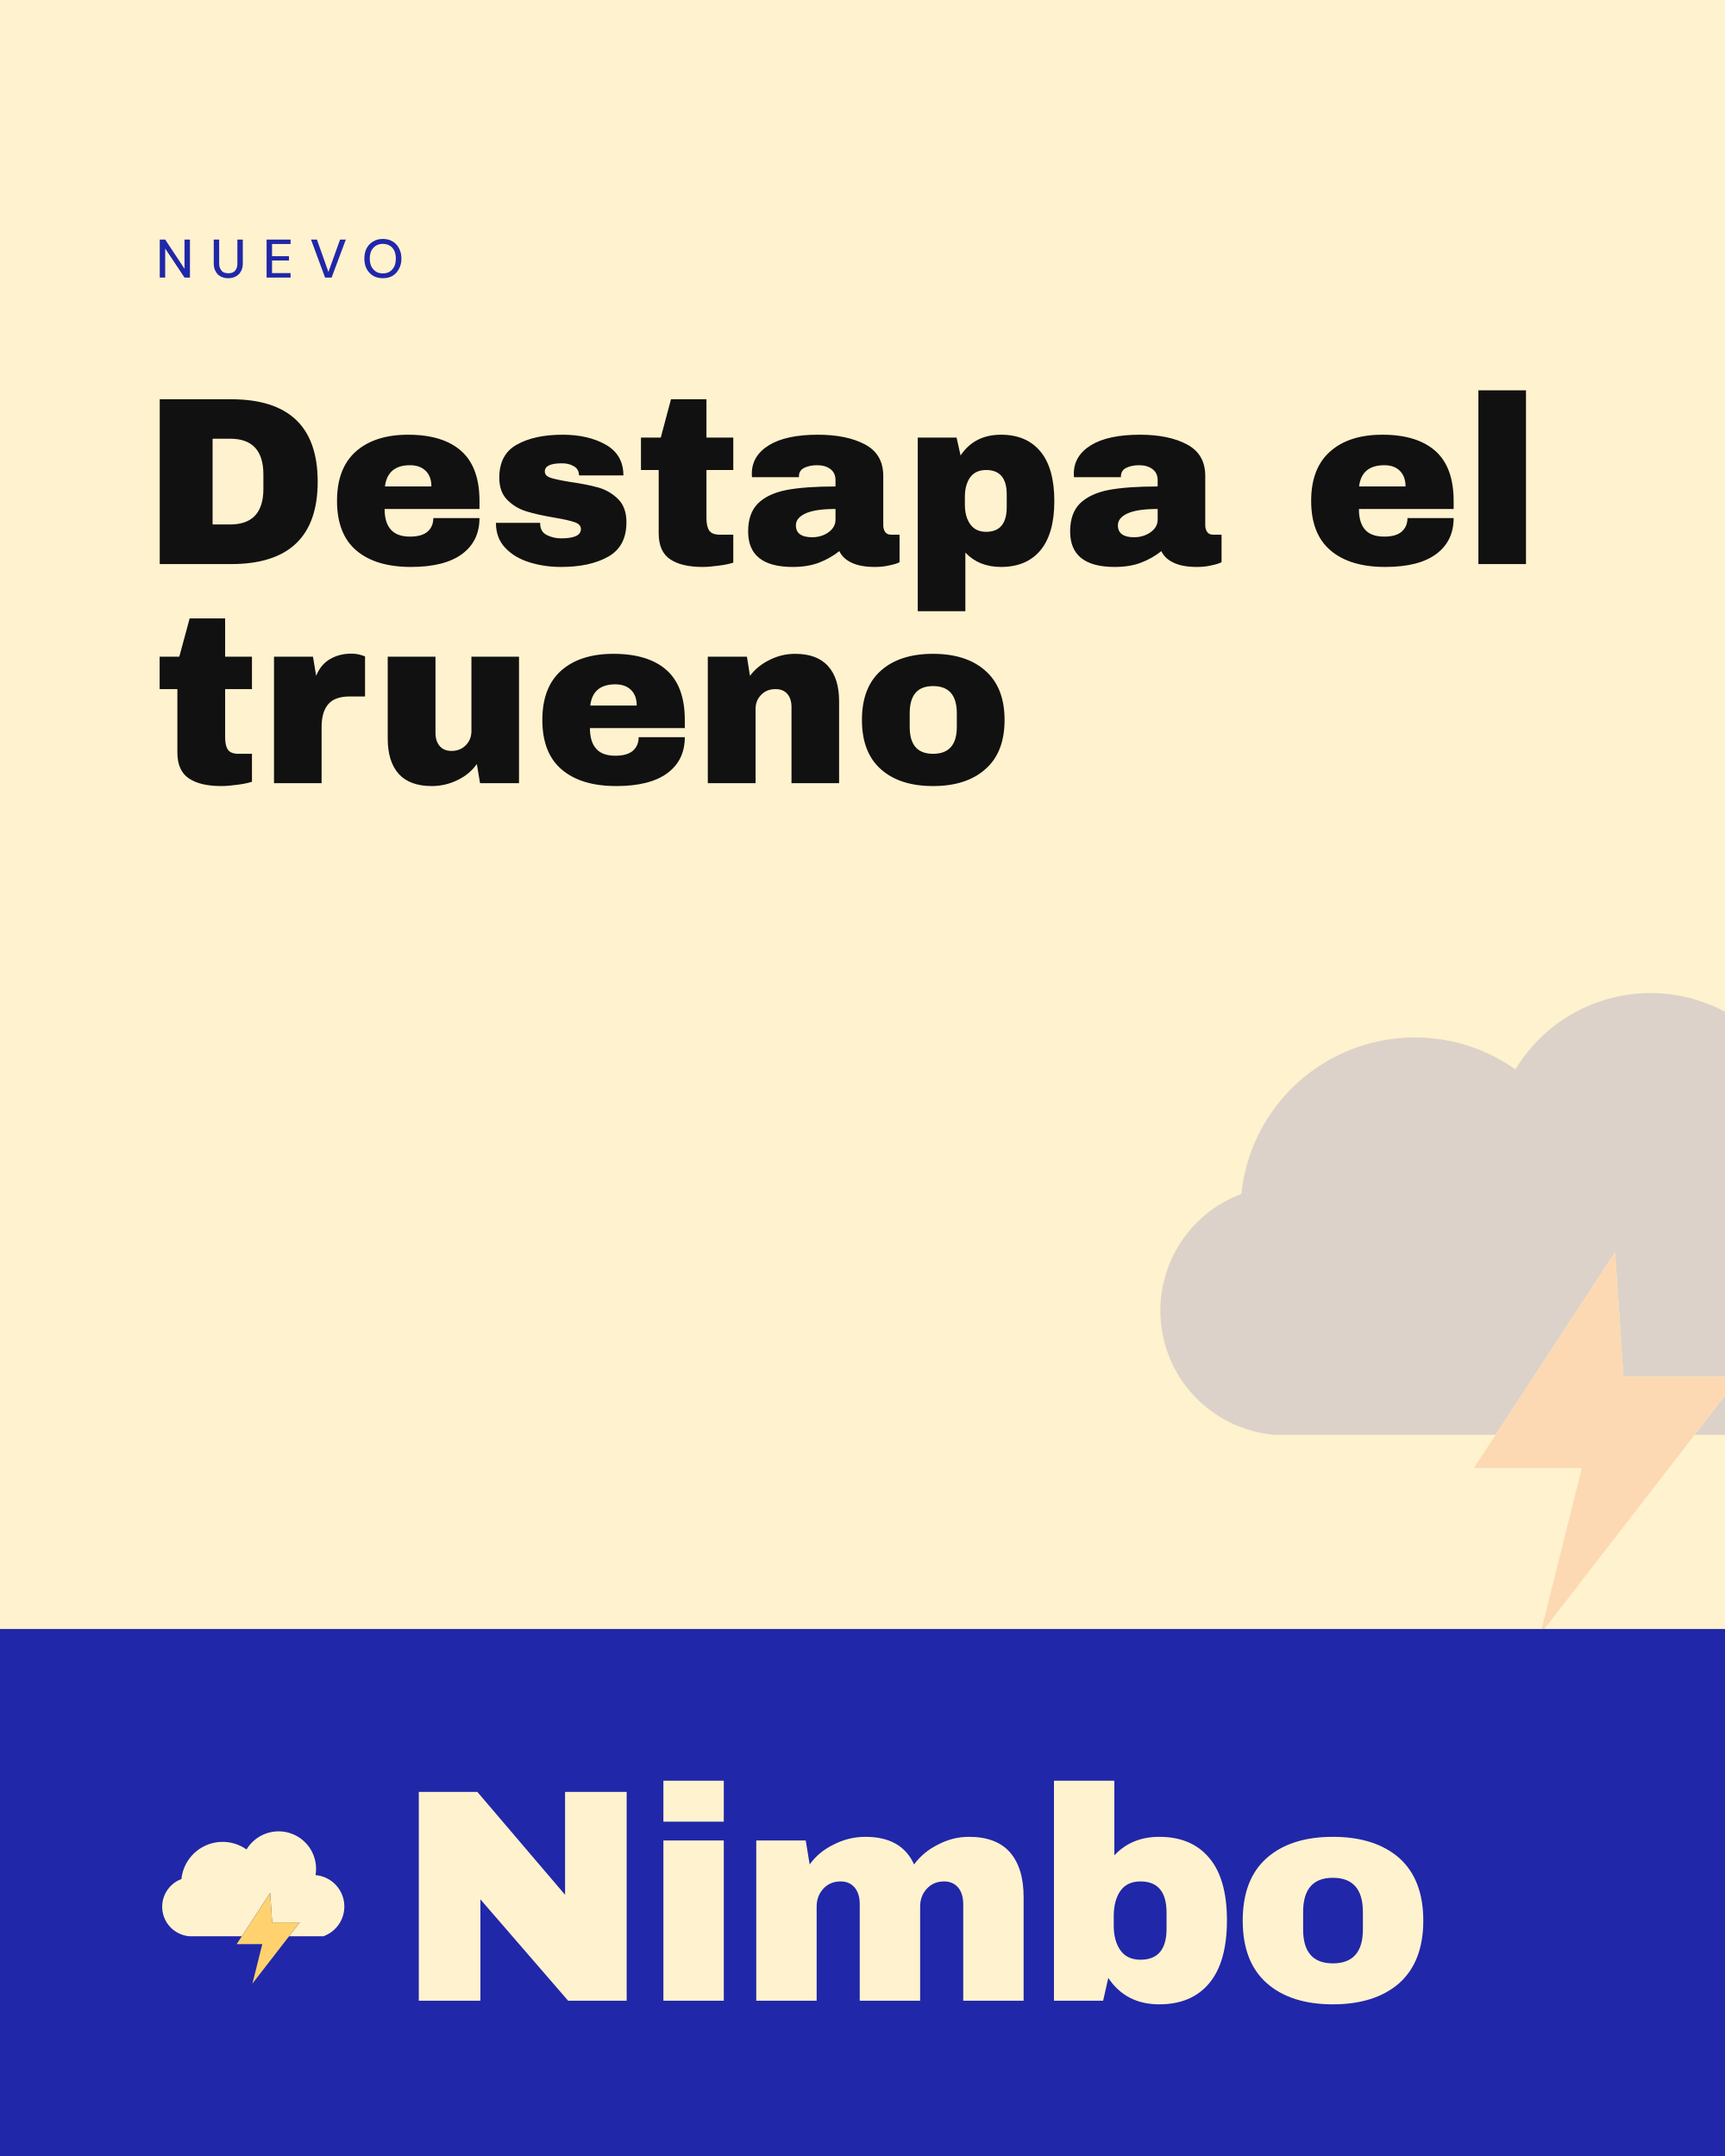
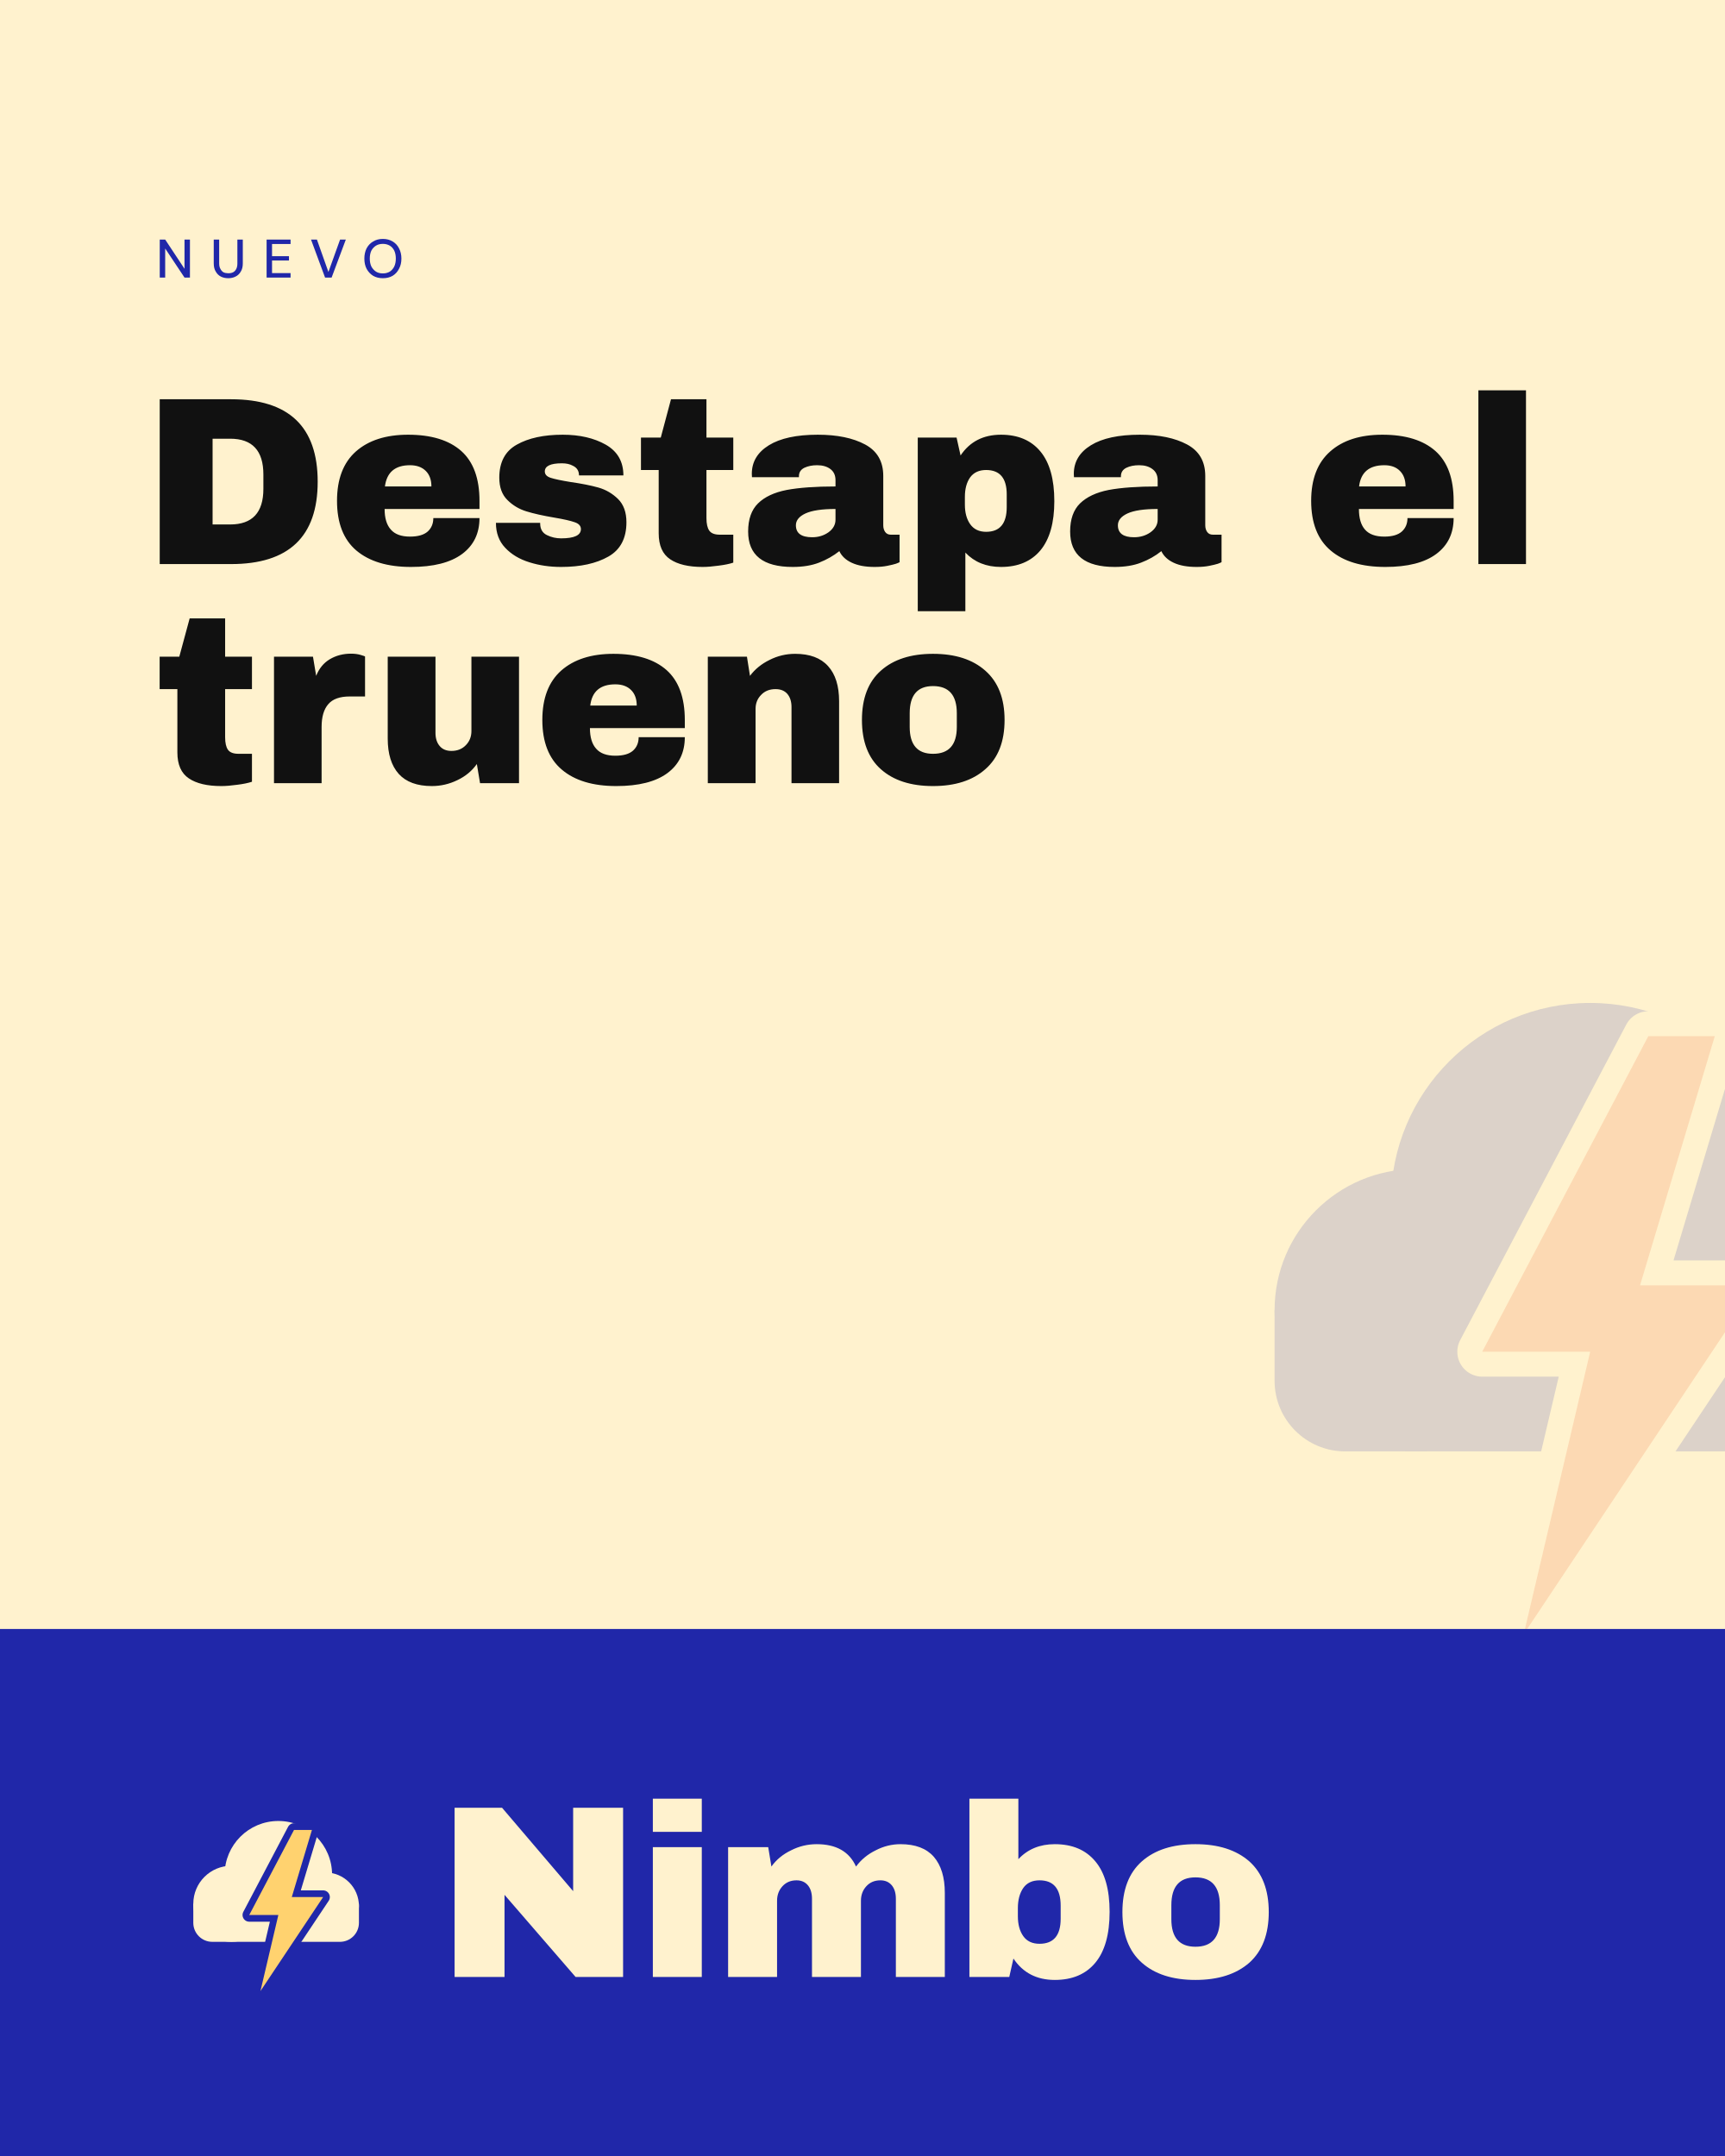
<svg xmlns="http://www.w3.org/2000/svg" viewBox="0 0 1080 1350" width="1080" height="1350">
  <rect width="1080" height="1350" fill="#FFF2CE" />
-   <clipPath id="c72">
+   <clipPath id="c13">
    <rect width="1080" height="1020" />
  </clipPath>
-   <g clip-path="url(#c72)">
+   <g clip-path="url(#c13)">
    <g opacity="0.16">
      <g transform="translate(720 534.4)">
        <g transform="scale(5.2)">
-           <mask id="k71" maskUnits="userSpaceOnUse" x="-50" y="-50" width="400" height="400">
+           <mask id="k12" maskUnits="userSpaceOnUse" x="-50" y="-50" width="400" height="400">
            <rect x="-50" y="-50" width="400" height="400" fill="#fff" />
            <g fill="#000">
-               <path d="M56 48 39 74h13l-5 20 24-31H57z" fill="#000" />
+               <path d="M60 22 40 60h13L45 94l28-42H59l9-30z" fill="#000" />
+               <path d="M60 22 40 60h13L45 94l28-42H59l9-30z" fill="none" stroke="#000" stroke-width="6" stroke-linecap="round" stroke-linejoin="round" />
            </g>
          </mask>
-           <g mask="url(#k71)">
-             <path d="M15 70a15 15 0 0 1-4-29 21 21 0 0 1 33-15 19 19 0 0 1 35 13 16 16 0 0 1 4 31Z" fill="#2027A9" />
+           <g mask="url(#k12)">
+             <circle cx="32" cy="55" r="17" fill="#2027A9" />
+             <circle cx="53" cy="42" r="24" fill="#2027A9" />
+             <circle cx="74" cy="56" r="15" fill="#2027A9" />
+             <path d="M15 55h74v8.5a8.5 8.5 0 0 1-8.5 8.5h-57A8.5 8.5 0 0 1 15 63.5z" fill="#2027A9" />
          </g>
-           <path d="M56 48 39 74h13l-5 20 24-31H57z" fill="#EB511D" />
+           <path d="M60 22 40 60h13L45 94l28-42H59l9-30z" fill="#EB511D" />
        </g>
      </g>
    </g>
  </g>
  <g transform="translate(97.52 173.8)">
    <path fill="#2027A9" d="M2.5 0V-23.8H5.9L18 -5.5V-23.8H21.4V0H18L5.9 -18.2V0ZM45.4 0.4Q42.8 0.4 40.8 -0.6Q38.8 -1.6 37.6 -3.7Q36.3 -5.7 36.3 -8.9V-23.8H39.7V-8.9Q39.7 -6.7 40.5 -5.4Q41.2 -4 42.4 -3.3Q43.7 -2.7 45.4 -2.7Q47.2 -2.7 48.4 -3.3Q49.7 -4 50.4 -5.4Q51.1 -6.7 51.1 -8.9V-23.8H54.5V-8.9Q54.5 -5.7 53.2 -3.7Q52 -1.6 49.9 -0.6Q47.9 0.4 45.4 0.4ZM69.4 0V-23.8H84.4V-21H72.8V-13.4H83.4V-10.7H72.8V-2.8H84.4V0ZM106 0 97.2 -23.8H100.9L108.1 -3.5L115.4 -23.8H119L110.1 0ZM142.2 0.4Q138.7 0.4 136.1 -1.1Q133.5 -2.7 132 -5.5Q130.6 -8.2 130.6 -11.9Q130.6 -15.5 132 -18.3Q133.5 -21.1 136.1 -22.6Q138.7 -24.2 142.2 -24.2Q145.7 -24.2 148.3 -22.6Q150.9 -21.1 152.3 -18.3Q153.8 -15.5 153.8 -11.9Q153.8 -8.2 152.3 -5.5Q150.9 -2.7 148.3 -1.1Q145.7 0.4 142.2 0.4ZM142.2 -2.6Q144.6 -2.6 146.5 -3.7Q148.3 -4.9 149.3 -6.9Q150.3 -9 150.3 -11.9Q150.3 -14.8 149.3 -16.9Q148.3 -18.9 146.5 -20Q144.6 -21.1 142.2 -21.1Q139.7 -21.1 137.9 -20Q136.1 -18.9 135 -16.9Q134 -14.8 134 -11.9Q134 -9 135 -6.9Q136.1 -4.9 137.9 -3.7Q139.7 -2.6 142.2 -2.6Z" />
  </g>
  <g transform="translate(88.9 353.2)">
    <path fill="#111111" d="M110 -51.6Q110 0 55.8 0H11.1V-103.2H55.8Q110 -103.2 110 -51.6ZM44.2 -24.8H55.2Q76 -24.8 76 -47.1V-56.1Q76 -78.5 55.2 -78.5H44.2ZM211.3 -39.6V-34.5H151.9Q151.9 -25.9 155.8 -21.6Q159.6 -17.2 167.8 -17.2Q175.3 -17.2 178.9 -20.4Q182.4 -23.6 182.4 -28.8H211.3Q211.3 -14.4 200.4 -6.3Q189.4 1.8 168.4 1.8Q146.4 1.8 134.2 -8.5Q122.1 -18.8 122.1 -39.6Q122.1 -60 133.9 -70.5Q145.8 -81 166.6 -81Q188.4 -81 199.9 -70.8Q211.3 -60.6 211.3 -39.6ZM152.1 -48.6H181.2Q181.2 -54.8 177.7 -58.3Q174.1 -61.9 167.8 -61.9Q153.8 -61.9 152.1 -48.6ZM301.4 -55.5H273.6Q273.6 -59.8 269.7 -61.6Q267 -63.1 262.9 -63.1Q252.2 -63.1 252.2 -58Q252.2 -55.2 255.9 -54Q259.6 -52.8 268.2 -51.4Q278.7 -49.9 285.8 -47.9Q292.8 -45.9 298.1 -40.7Q303.3 -35.5 303.3 -26.2Q303.3 -11.1 292 -4.7Q280.6 1.8 262.4 1.8Q251.8 1.8 242.6 -1.1Q233.2 -4 227.4 -10.2Q221.6 -16.3 221.6 -25.8H249.3V-25.2Q249.4 -20.1 253.6 -18.1Q257.7 -16.1 262.4 -16.1Q274.8 -16.1 274.8 -21.9Q274.8 -24.9 270.9 -26.2Q267 -27.6 258.1 -29.1Q247.5 -30.9 240.7 -33Q233.8 -35.1 228.8 -40.1Q223.7 -45.1 223.7 -54.1Q223.7 -68.7 234.7 -74.8Q245.7 -81 263.4 -81Q279.3 -81 290.3 -74.8Q301.4 -68.5 301.4 -55.5ZM370.2 -79.2V-58.9H353.4V-28.8Q353.4 -23.4 355.2 -20.9Q357 -18.4 361.8 -18.4H370.2V-0.9Q366.6 0.3 360.9 1Q355.2 1.8 351 1.8Q337.8 1.8 330.7 -3Q323.5 -7.8 323.5 -19.3V-58.9H312.4V-79.2H324.8L331.2 -103.2H353.4V-79.2ZM464.1 -55.2V-24.3Q464.1 -21.8 465.3 -20.1Q466.5 -18.4 468.9 -18.4H474.3V-1.2Q473.9 -0.9 472 -0.2Q470.1 0.4 466.6 1.1Q463.2 1.8 458.7 1.8Q450 1.8 444.4 -0.8Q438.8 -3.4 436.6 -8.1Q430.9 -3.6 423.9 -0.9Q416.9 1.8 407.4 1.8Q379.5 1.8 379.5 -20.4Q379.5 -31.9 385.7 -38Q391.9 -44.1 403.6 -46.4Q415.4 -48.6 434.2 -48.6V-52.5Q434.2 -57.1 431 -59.5Q427.8 -61.9 422.7 -61.9Q418.1 -61.9 414.7 -60.3Q411.3 -58.6 411.3 -55V-54.4H381.9Q381.8 -55.2 381.8 -56.5Q381.8 -67.8 392.5 -74.4Q403.2 -81 423.1 -81Q441.3 -81 452.7 -74.9Q464.1 -68.8 464.1 -55.2ZM409.4 -24.3Q409.4 -16.8 419.6 -16.8Q425.4 -16.8 429.8 -19.9Q434.2 -23.1 434.2 -27.8V-34.5Q421.5 -34.5 415.4 -31.7Q409.4 -28.9 409.4 -24.3ZM571.2 -39.4Q571.2 -19.1 562.5 -8.6Q553.8 1.8 537.8 1.8Q524 1.8 515.5 -7.2V29.5H485.7V-79.2H510L512.5 -68Q521.2 -81 537.8 -81Q553.8 -81 562.5 -70.5Q571.2 -60 571.2 -39.4ZM515.2 -42.1V-37.2Q515.2 -29.7 518.5 -25Q521.9 -20.2 528.5 -20.2Q541.4 -20.2 541.4 -35.7V-43.6Q541.4 -58.9 528.5 -58.9Q521.9 -58.9 518.5 -54.3Q515.2 -49.6 515.2 -42.1ZM665.7 -55.2V-24.3Q665.7 -21.8 666.9 -20.1Q668.1 -18.4 670.5 -18.4H675.9V-1.2Q675.5 -0.9 673.6 -0.2Q671.7 0.4 668.2 1.1Q664.8 1.8 660.3 1.8Q651.6 1.8 646 -0.8Q640.4 -3.4 638.2 -8.1Q632.6 -3.6 625.5 -0.9Q618.5 1.8 609 1.8Q581.1 1.8 581.1 -20.4Q581.1 -31.9 587.3 -38Q593.6 -44.1 605.2 -46.4Q617 -48.6 635.9 -48.6V-52.5Q635.9 -57.1 632.6 -59.5Q629.4 -61.9 624.3 -61.9Q619.6 -61.9 616.3 -60.3Q612.9 -58.6 612.9 -55V-54.4H583.5Q583.4 -55.2 583.4 -56.5Q583.4 -67.8 594.1 -74.4Q604.8 -81 624.8 -81Q642.9 -81 654.3 -74.9Q665.7 -68.8 665.7 -55.2ZM611 -24.3Q611 -16.8 621.1 -16.8Q627 -16.8 631.4 -19.9Q635.9 -23.1 635.9 -27.8V-34.5Q623.1 -34.5 617 -31.7Q611 -28.9 611 -24.3ZM821.2 -39.6V-34.5H761.9Q761.9 -25.9 765.7 -21.6Q769.5 -17.2 777.8 -17.2Q785.2 -17.2 788.8 -20.4Q792.3 -23.6 792.3 -28.8H821.2Q821.2 -14.4 810.3 -6.3Q799.4 1.8 778.4 1.8Q756.3 1.8 744.2 -8.5Q732 -18.8 732 -39.6Q732 -60 743.9 -70.5Q755.7 -81 776.6 -81Q798.3 -81 809.8 -70.8Q821.2 -60.6 821.2 -39.6ZM762 -48.6H791.1Q791.1 -54.8 787.6 -58.3Q784.1 -61.9 777.8 -61.9Q763.6 -61.9 762 -48.6ZM836.7 0V-108.8H866.5V0Z" />
  </g>
  <g transform="translate(95.95 490.4)">
    <path fill="#111111" d="M61.8 -79.2V-58.9H45V-28.8Q45 -23.4 46.8 -20.9Q48.6 -18.4 53.4 -18.4H61.8V-0.9Q58.2 0.3 52.5 1Q46.8 1.8 42.6 1.8Q29.4 1.8 22.3 -3Q15.1 -7.8 15.1 -19.3V-58.9H4V-79.2H16.3L22.8 -103.2H45V-79.2ZM132.6 -79.3V-54.3H123Q113.7 -54.3 109.6 -49.5Q105.4 -44.7 105.4 -35.2V0H75.6V-79.2H100L102 -67.2Q104.7 -74.1 110.5 -77.6Q116.4 -81.1 123.8 -81.1Q127.2 -81.1 129.9 -80.3Q132.6 -79.5 132.6 -79.3ZM204.6 0 202.6 -12Q198 -5.5 190.4 -1.9Q182.8 1.8 174.4 1.8Q160.6 1.8 153.7 -5.8Q146.8 -13.5 146.8 -27.9V-79.2H176.7V-31.5Q176.7 -26.4 179.3 -23.3Q181.9 -20.2 186.7 -20.2Q192.3 -20.2 195.8 -23.9Q199.2 -27.4 199.2 -32.7V-79.2H229V0ZM332.8 -39.6V-34.5H273.4Q273.4 -25.9 277.3 -21.6Q281.1 -17.2 289.3 -17.2Q296.8 -17.2 300.4 -20.4Q303.9 -23.6 303.9 -28.8H332.8Q332.8 -14.4 321.9 -6.3Q310.9 1.8 289.9 1.8Q267.9 1.8 255.8 -8.5Q243.6 -18.8 243.6 -39.6Q243.6 -60 255.4 -70.5Q267.3 -81 288.1 -81Q309.9 -81 321.4 -70.8Q332.8 -60.6 332.8 -39.6ZM273.6 -48.6H302.7Q302.7 -54.8 299.2 -58.3Q295.6 -61.9 289.3 -61.9Q275.2 -61.9 273.6 -48.6ZM429.4 -51.3V0H399.6V-47.7Q399.6 -52.8 397 -55.9Q394.4 -58.9 389.6 -58.9Q384 -58.9 380.6 -55.3Q377.1 -51.8 377.1 -46.5V0H347.2V-79.2H371.7L373.6 -67.2Q378.3 -73.5 385.9 -77.2Q393.4 -81 401.9 -81Q415.6 -81 422.5 -73.3Q429.4 -65.7 429.4 -51.3ZM533 -39.6Q533 -19.3 521 -8.8Q509.1 1.8 488.2 1.8Q467.4 1.8 455.6 -8.7Q443.7 -19.2 443.7 -39.6Q443.7 -60 455.6 -70.5Q467.4 -81 488.2 -81Q509.1 -81 521 -70.4Q533 -59.8 533 -39.6ZM473.6 -43.8V-35.2Q473.6 -18.4 488.2 -18.4Q503.1 -18.4 503.1 -35.2V-43.8Q503.1 -60.8 488.2 -60.8Q473.6 -60.8 473.6 -43.8Z" />
  </g>
  <rect x="0" y="1020" width="1080" height="330" fill="#2027A9" />
-   <g transform="translate(100 1122.03)">
-     <g transform="scale(1.9)">
-       <g transform="translate(0 2.06)">
-         <g transform="scale(0.65)">
-           <mask id="k70" maskUnits="userSpaceOnUse" x="-50" y="-50" width="400" height="400">
-             <rect x="-50" y="-50" width="400" height="400" fill="#fff" />
-             <g fill="#000">
-               <path d="M56 48 39 74h13l-5 20 24-31H57z" fill="#000" />
-             </g>
-           </mask>
-           <g mask="url(#k70)">
-             <path d="M15 70a15 15 0 0 1-4-29 21 21 0 0 1 33-15 19 19 0 0 1 35 13 16 16 0 0 1 4 31Z" fill="#FFF2CE" />
+   <g transform="translate(100 1115)">
+     <g transform="scale(1.54)">
+       <g transform="scale(0.91)">
+         <mask id="k11" maskUnits="userSpaceOnUse" x="-50" y="-50" width="400" height="400">
+           <rect x="-50" y="-50" width="400" height="400" fill="#fff" />
+           <g fill="#000">
+             <path d="M60 22 40 60h13L45 94l28-42H59l9-30z" fill="#000" />
+             <path d="M60 22 40 60h13L45 94l28-42H59l9-30z" fill="none" stroke="#000" stroke-width="6" stroke-linecap="round" stroke-linejoin="round" />
          </g>
-           <path d="M56 48 39 74h13l-5 20 24-31H57z" fill="#FFD26F" />
+         </mask>
+         <g mask="url(#k11)">
+           <circle cx="32" cy="55" r="17" fill="#FFF2CE" />
+           <circle cx="53" cy="42" r="24" fill="#FFF2CE" />
+           <circle cx="74" cy="56" r="15" fill="#FFF2CE" />
+           <path d="M15 55h74v8.5a8.5 8.5 0 0 1-8.5 8.5h-57A8.5 8.5 0 0 1 15 63.5z" fill="#FFF2CE" />
        </g>
+         <path d="M60 22 40 60h13L45 94l28-42H59l9-30z" fill="#FFD26F" />
      </g>
-       <g transform="translate(77.97 68.8)">
+       <g transform="translate(112.48 79.81)">
        <path fill="#FFF2CE" d="M56.6 0 27.7 -33.4V0H7.4V-68.8H26.7L55.6 -34.9V-68.8H75.9V0ZM88 -59V-72.5H107.9V-59ZM88 0V-52.8H107.9V0ZM206.7 -34.2V0H186.8V-31.8Q186.8 -35.2 185.2 -37.2Q183.5 -39.3 180.5 -39.3Q177 -39.3 174.8 -36.9Q172.6 -34.5 172.6 -31V0H152.7V-31.8Q152.7 -35.2 151.1 -37.2Q149.4 -39.3 146.4 -39.3Q142.9 -39.3 140.7 -36.9Q138.5 -34.5 138.5 -31V0H118.6V-52.8H134.9L136.2 -44.9Q139.2 -49.1 144.2 -51.5Q149.1 -54 154.6 -54Q166.5 -54 170.6 -44.9Q173.7 -49.1 178.6 -51.5Q183.4 -54 188.7 -54Q197.7 -54 202.2 -48.9Q206.7 -43.7 206.7 -34.2ZM251.4 -54Q262.1 -54 267.9 -47Q273.7 -40.1 273.7 -26.5Q273.7 -12.8 267.9 -5.8Q262.1 1.2 251.4 1.2Q240.4 1.2 234.6 -7.5L232.9 0H216.7V-72.5H236.6V-47.9Q242.3 -54 251.4 -54ZM236.4 -28V-24.7Q236.4 -19.7 238.6 -16.6Q240.8 -13.5 245.2 -13.5Q253.8 -13.5 253.8 -23.7V-29Q253.8 -39.3 245.2 -39.3Q240.8 -39.3 238.6 -36.2Q236.4 -33 236.4 -28ZM338.4 -26.4Q338.4 -12.9 330.5 -5.8Q322.5 1.2 308.6 1.2Q294.7 1.2 286.8 -5.8Q278.9 -12.8 278.9 -26.4Q278.9 -40 286.8 -47Q294.7 -54 308.6 -54Q322.5 -54 330.5 -47Q338.4 -39.9 338.4 -26.4ZM298.8 -29.2V-23.5Q298.8 -12.3 308.6 -12.3Q318.5 -12.3 318.5 -23.5V-29.2Q318.5 -40.5 308.6 -40.5Q298.8 -40.5 298.8 -29.2Z" />
      </g>
    </g>
  </g>
</svg>
